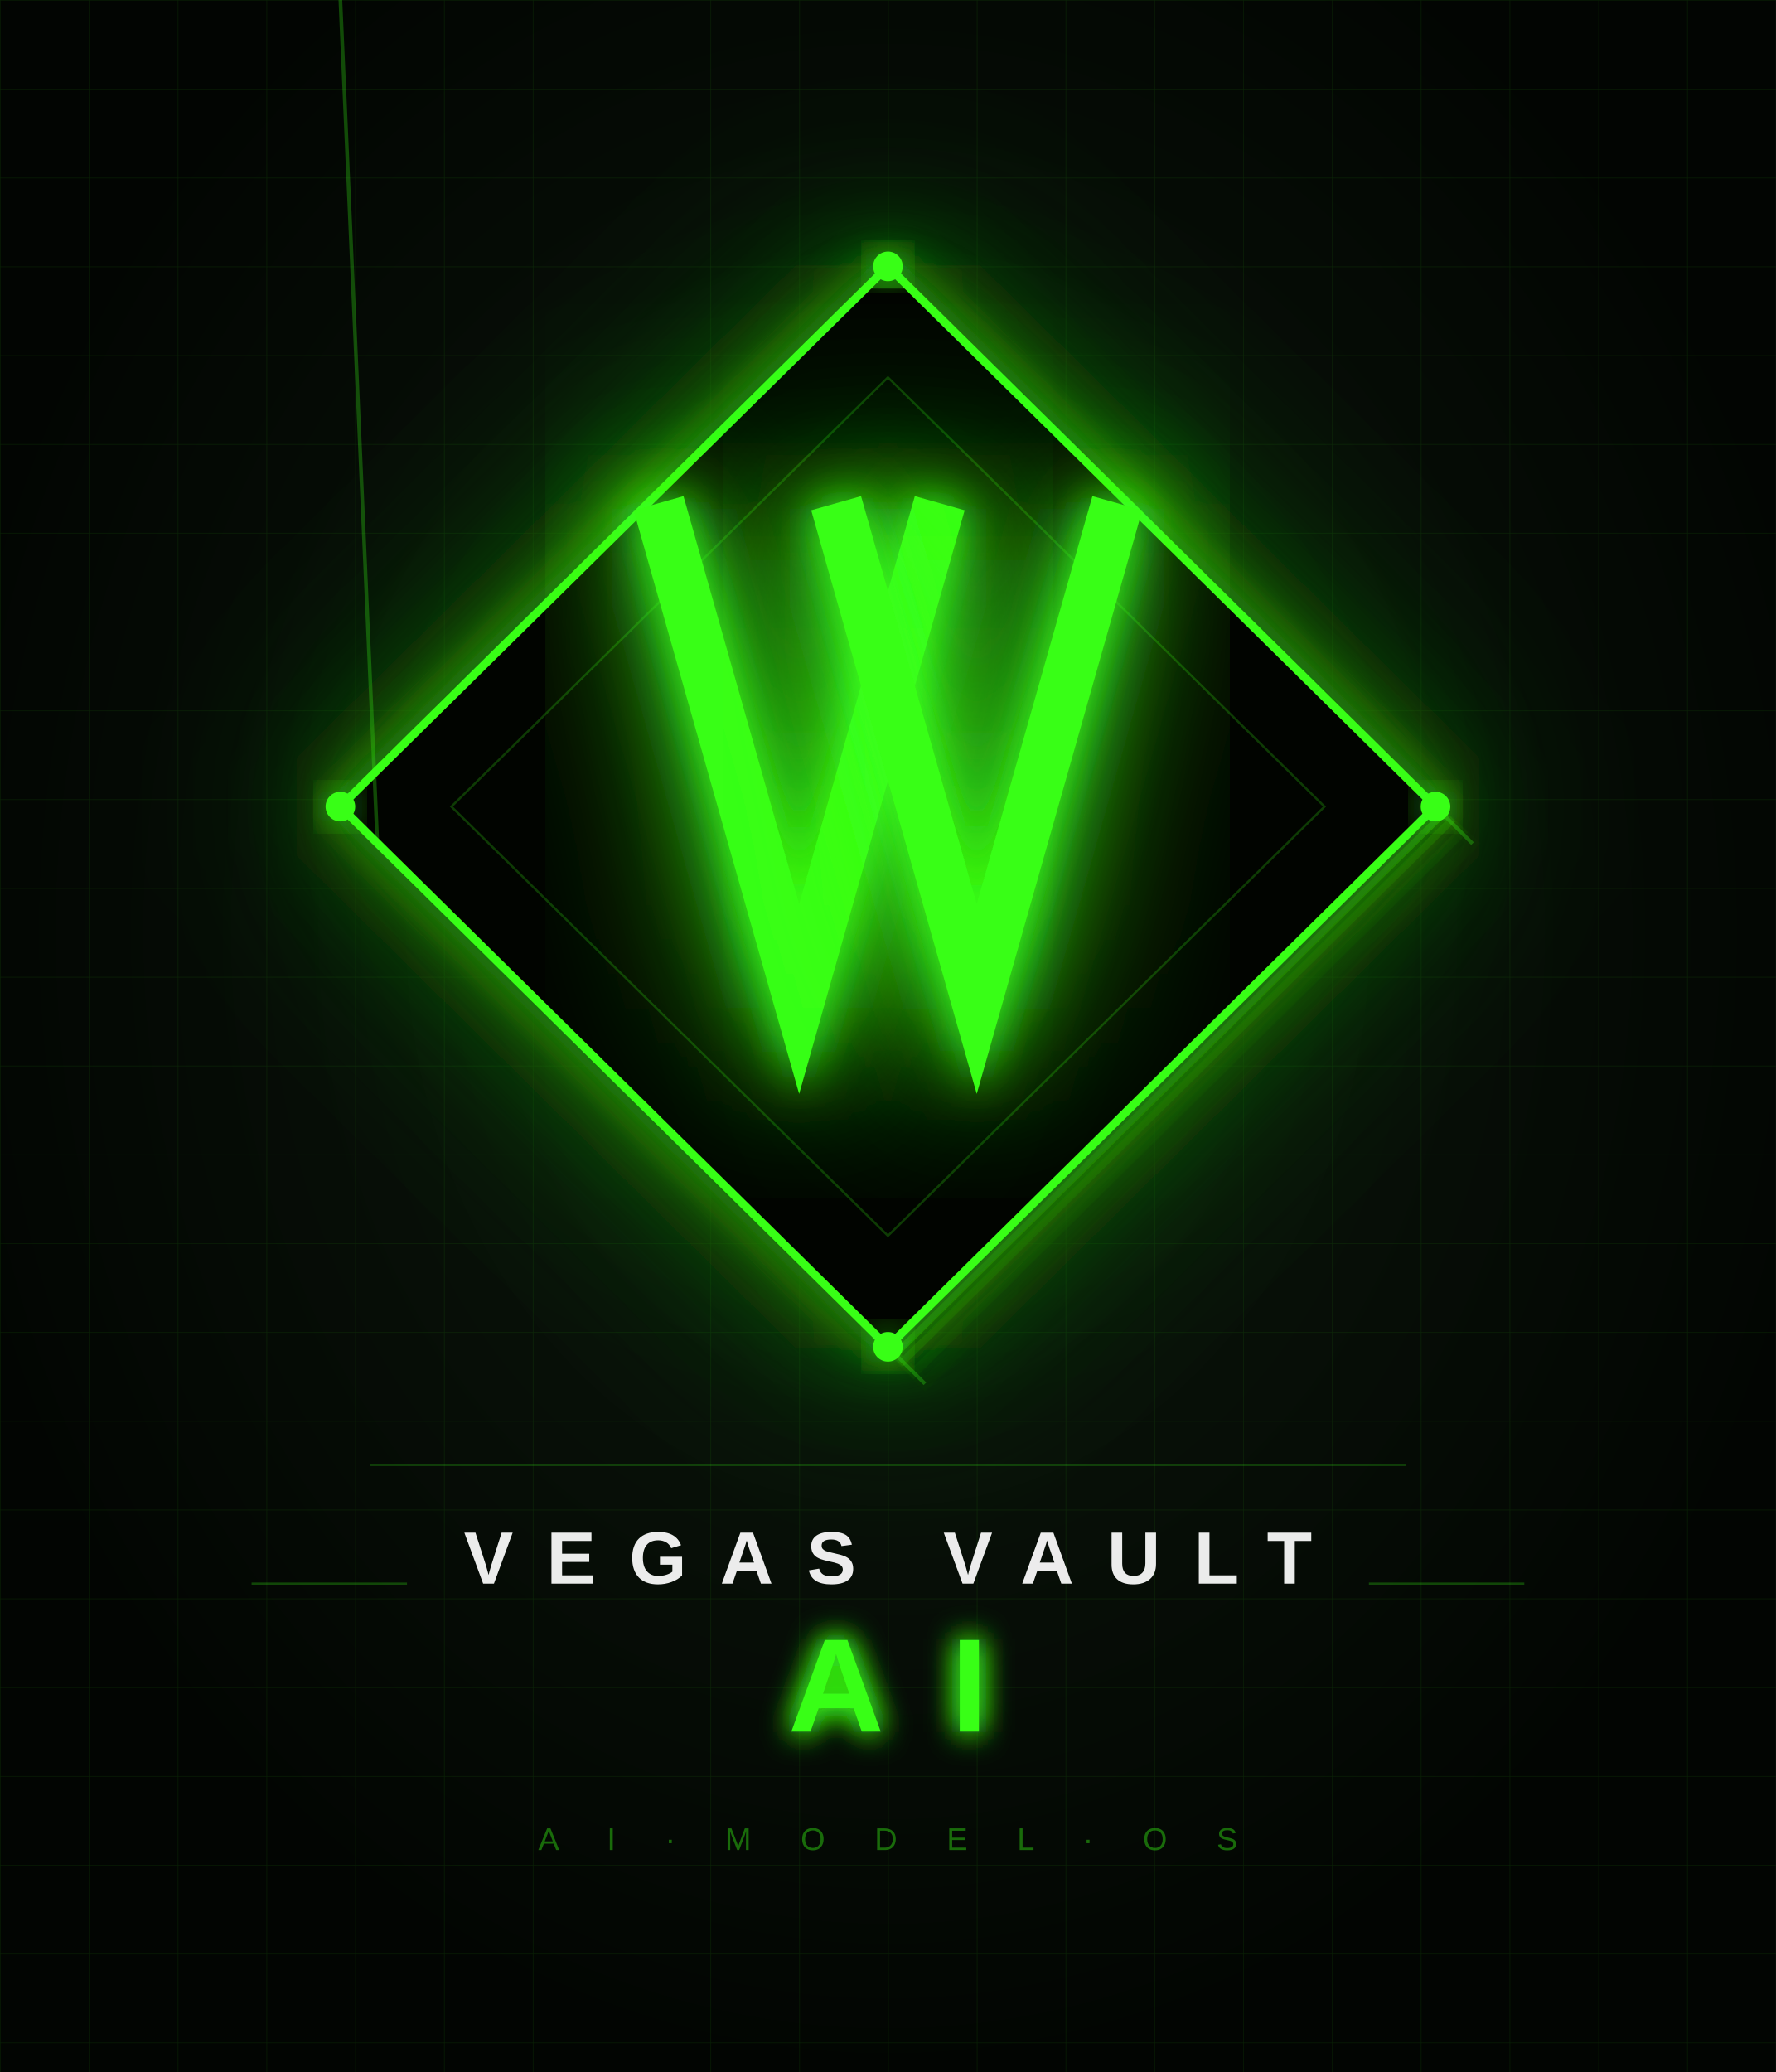
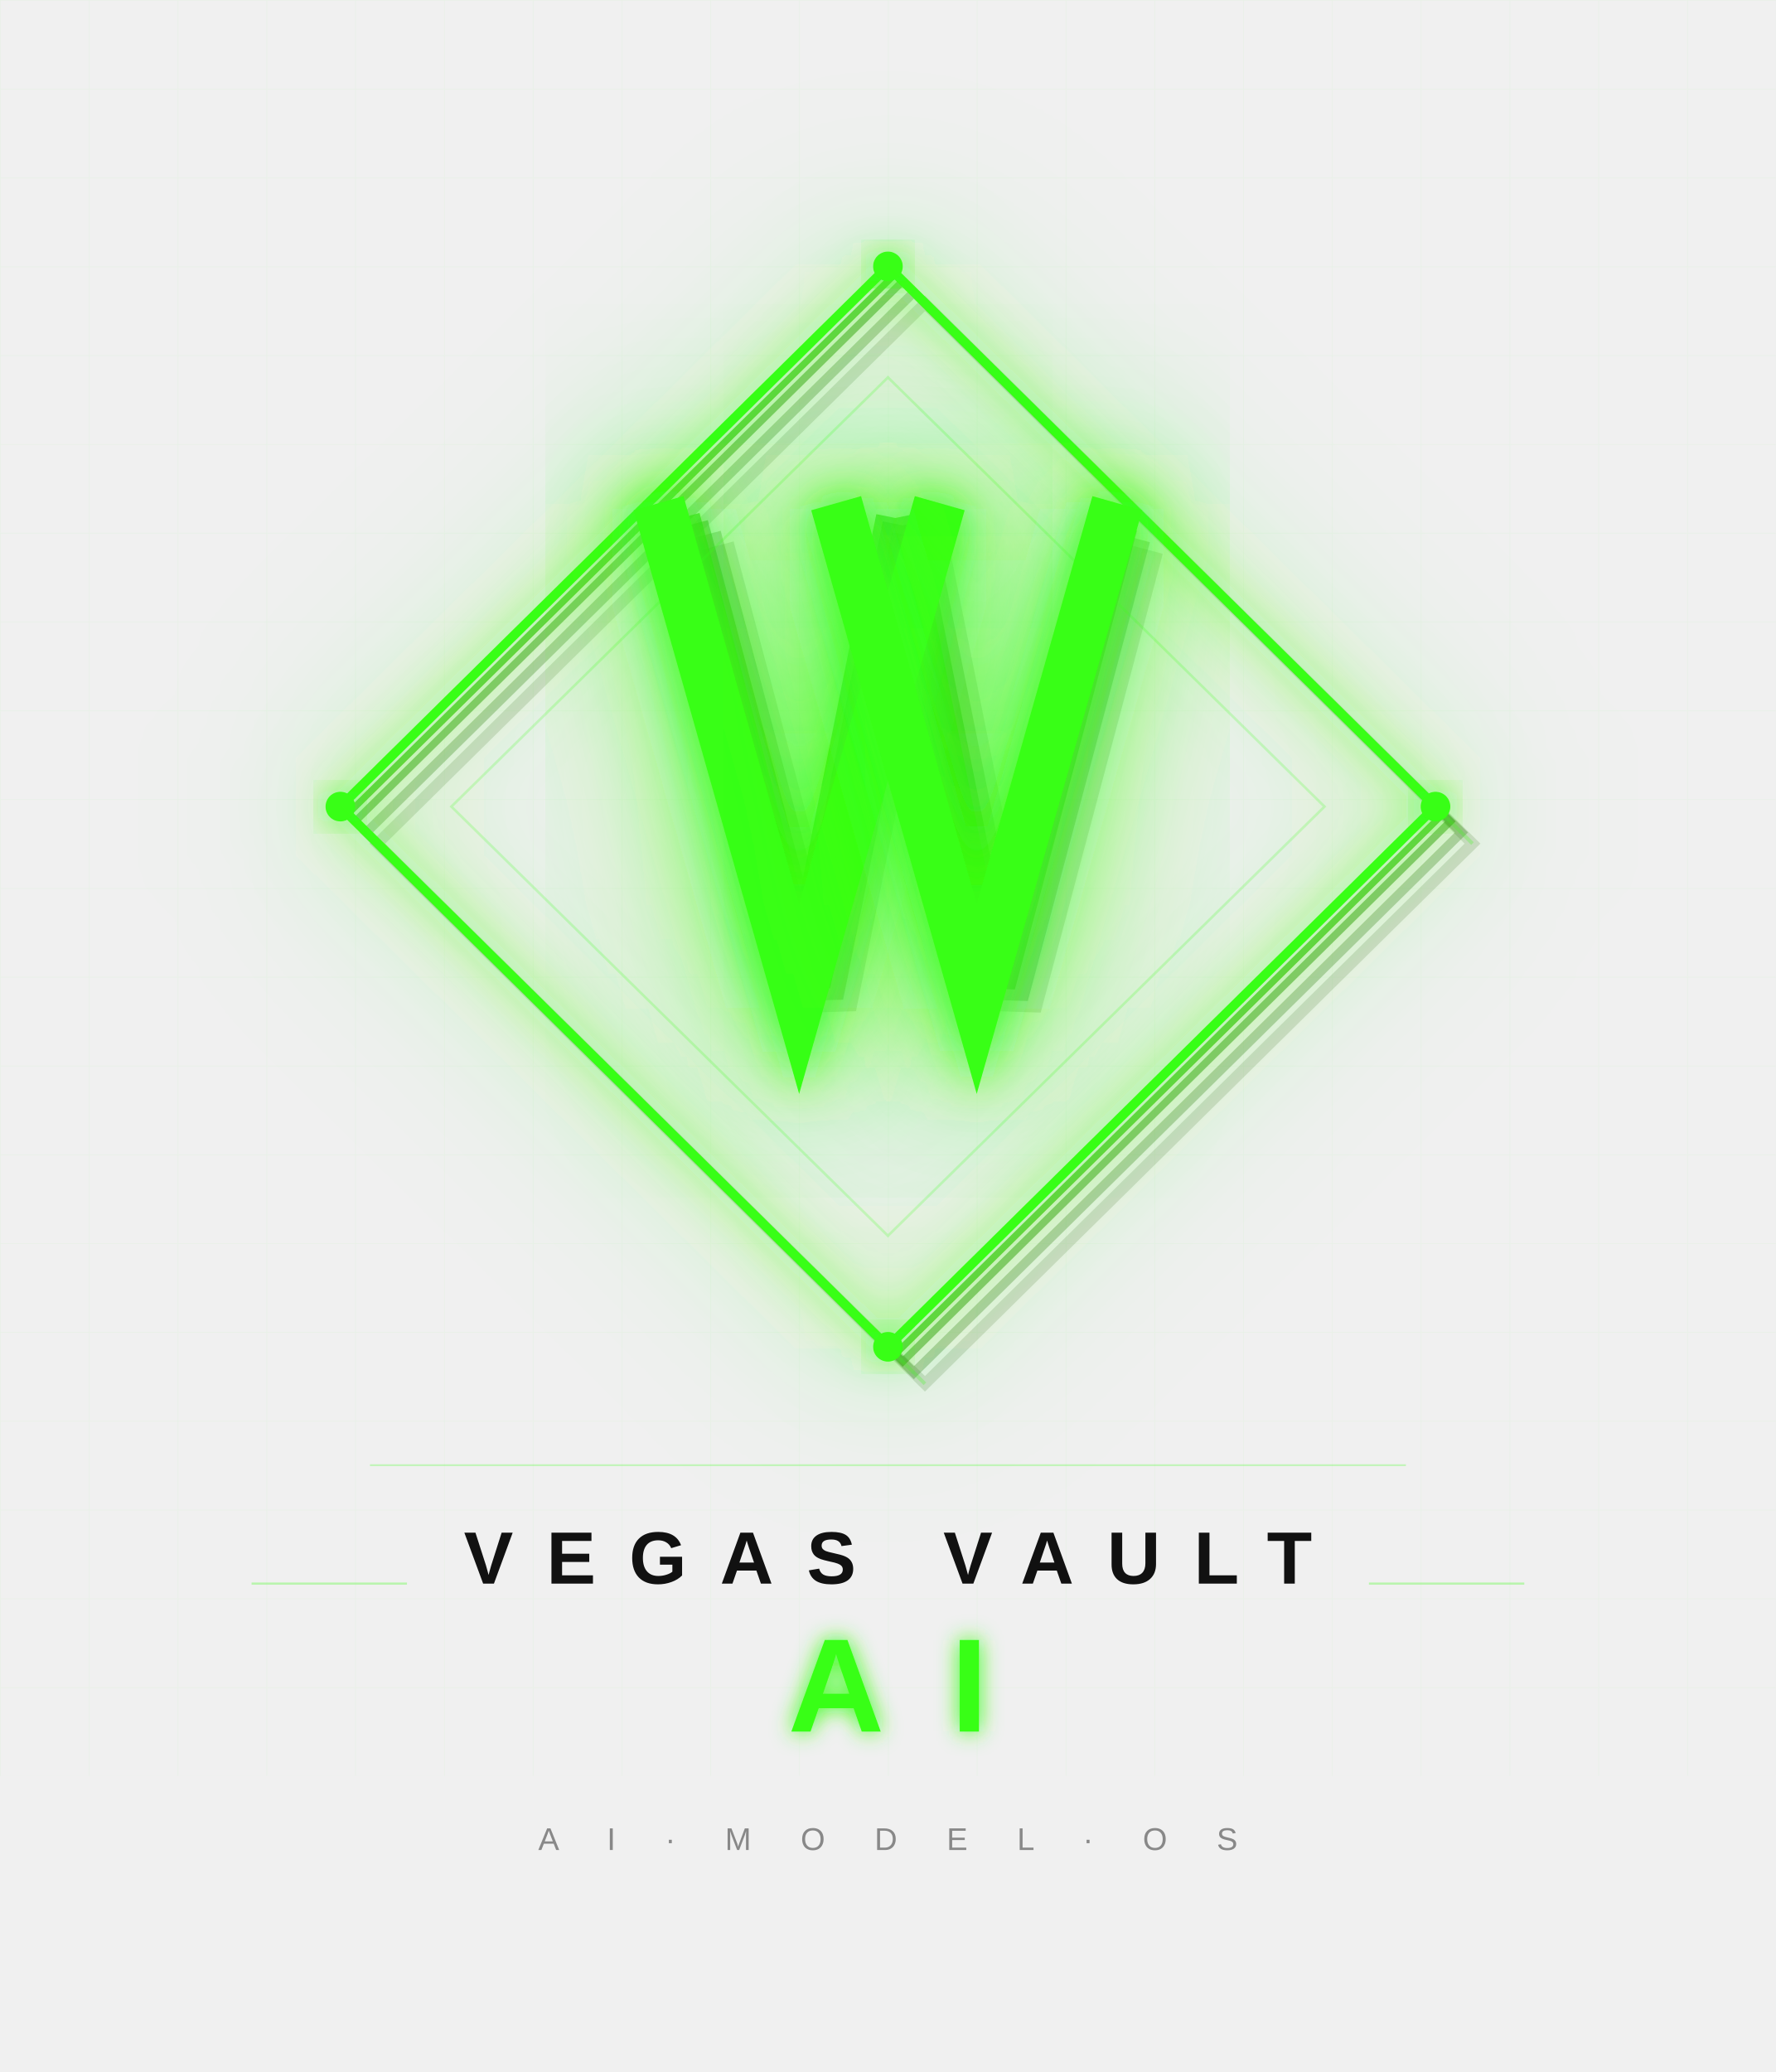
<svg xmlns="http://www.w3.org/2000/svg" width="480" height="560" viewBox="0 0 480 560">
  <defs>
    <filter id="neon" x="-40%" y="-40%" width="180%" height="180%">
      <feGaussianBlur in="SourceGraphic" stdDeviation="6" result="b1" />
      <feGaussianBlur in="SourceGraphic" stdDeviation="14" result="b2" />
      <feGaussianBlur in="SourceGraphic" stdDeviation="28" result="b3" />
      <feMerge>
        <feMergeNode in="b3" />
        <feMergeNode in="b2" />
        <feMergeNode in="b1" />
        <feMergeNode in="SourceGraphic" />
      </feMerge>
    </filter>
    <filter id="textglow" x="-20%" y="-40%" width="140%" height="180%">
-       <feGaussianBlur in="SourceGraphic" stdDeviation="4" result="b" />
+       <feGaussianBlur in="SourceGraphic" stdDeviation="3" result="b" />
      <feMerge>
-         <feMergeNode in="b" />
        <feMergeNode in="b" />
        <feMergeNode in="SourceGraphic" />
      </feMerge>
    </filter>
-     <filter id="depthglow" x="-10%" y="-10%" width="120%" height="120%">
+     <filter id="depthglow" x="-15%" y="-15%" width="130%" height="130%">
      <feGaussianBlur in="SourceGraphic" stdDeviation="2.5" result="b" />
      <feMerge>
        <feMergeNode in="b" />
        <feMergeNode in="SourceGraphic" />
      </feMerge>
    </filter>
-     <radialGradient id="vignette" cx="50%" cy="45%" r="55%">
-       <stop offset="0%" stop-color="#0d1a0d" />
-       <stop offset="100%" stop-color="#020502" />
-     </radialGradient>
-     <radialGradient id="markglow" cx="50%" cy="50%" r="50%">
-       <stop offset="0%" stop-color="#39FF14" stop-opacity="0.06" />
-       <stop offset="100%" stop-color="#39FF14" stop-opacity="0" />
-     </radialGradient>
    <pattern id="grid" width="24" height="24" patternUnits="userSpaceOnUse">
-       <path d="M 24 0 L 0 0 0 24" fill="none" stroke="#39FF14" stroke-width="0.25" opacity="0.12" />
+       <path d="M 24 0 L 0 0 0 24" fill="none" stroke="#39FF14" stroke-width="0.25" opacity="0.1" />
    </pattern>
    <linearGradient id="scanline" x1="0%" y1="0%" x2="100%" y2="0%">
      <stop offset="0%" stop-color="#39FF14" stop-opacity="0" />
-       <stop offset="50%" stop-color="#39FF14" stop-opacity="0.35" />
+       <stop offset="50%" stop-color="#39FF14" stop-opacity="0.3" />
      <stop offset="100%" stop-color="#39FF14" stop-opacity="0" />
    </linearGradient>
    <style>
      @keyframes pulse {
        0%, 100% { opacity: 1; }
-         50%       { opacity: 0.72; }
+         50%       { opacity: 0.7; }
      }
      @keyframes nodepulse {
        0%, 100% { r: 4; opacity: 1; }
-         50%       { r: 6; opacity: 0.7; }
+         50%       { r: 6; opacity: 0.65; }
      }
      @keyframes scanmove {
        0%   { transform: translateY(-20px); opacity: 0; }
        10%  { opacity: 1; }
        90%  { opacity: 1; }
        100% { transform: translateY(260px); opacity: 0; }
      }
-       .top-layer  { animation: pulse 3.4s ease-in-out infinite; }
-       .node       { animation: nodepulse 2.8s ease-in-out infinite; }
-       .scan       { animation: scanmove 4s linear infinite; }
+       .top-layer { animation: pulse 3.4s ease-in-out infinite; }
+       .node      { animation: nodepulse 2.8s ease-in-out infinite; }
+       .scan      { animation: scanmove 4s linear infinite; }
    </style>
  </defs>
-   <rect width="480" height="560" fill="#030603" />
-   <rect width="480" height="560" fill="url(#vignette)" />
-   <rect width="480" height="560" fill="url(#grid)" />
-   <ellipse cx="240" cy="218" rx="175" ry="165" fill="url(#markglow)" />
-   <g transform="translate(10,10)" opacity="0.18">
-     <path d="M240,72 L388,218 L240,364 L92,218 Z" fill="none" stroke="#0a2600" stroke-width="3" />
-     <path d="M182,138 L215,262 M215,262 L240,138 M240,138 L265,262 L298,138" fill="none" stroke="#0a2600" stroke-width="10" stroke-linecap="butt" stroke-linejoin="miter" />
+   <rect width="480" height="480" fill="url(#grid)" opacity="0.6" />
+   <g transform="translate(10,10)" opacity="0.15">
+     <path d="M240,72 L388,218 L240,364 L92,218 Z" fill="none" stroke="#1a4d00" stroke-width="3" />
+     <path d="M182,138 L215,262 L240,138 M240,138 L265,262 L298,138" fill="none" stroke="#1a4d00" stroke-width="13" stroke-linecap="butt" stroke-linejoin="miter" />
  </g>
-   <g transform="translate(7,7)" opacity="0.32">
-     <path d="M240,72 L388,218 L240,364 L92,218 Z" fill="none" stroke="#0f3d00" stroke-width="2.5" />
-     <path d="M182,138 L215,262 M215,262 L240,138 M240,138 L265,262 L298,138" fill="none" stroke="#0f3d00" stroke-width="9.5" stroke-linecap="butt" stroke-linejoin="miter" />
+   <g transform="translate(7,7)" opacity="0.28">
+     <path d="M240,72 L388,218 L240,364 L92,218 Z" fill="none" stroke="#1f6600" stroke-width="2.5" />
+     <path d="M182,138 L215,262 L240,138 M240,138 L265,262 L298,138" fill="none" stroke="#1f6600" stroke-width="12" stroke-linecap="butt" stroke-linejoin="miter" />
  </g>
-   <g transform="translate(4,4)" opacity="0.52">
-     <path d="M240,72 L388,218 L240,364 L92,218 Z" fill="none" stroke="#1a6600" stroke-width="2" />
-     <path d="M182,138 L215,262 M215,262 L240,138 M240,138 L265,262 L298,138" fill="none" stroke="#1a6600" stroke-width="9" stroke-linecap="butt" stroke-linejoin="miter" />
+   <g transform="translate(4,4)" opacity="0.48">
+     <path d="M240,72 L388,218 L240,364 L92,218 Z" fill="none" stroke="#228800" stroke-width="2" />
+     <path d="M182,138 L215,262 L240,138 M240,138 L265,262 L298,138" fill="none" stroke="#228800" stroke-width="11" stroke-linecap="butt" stroke-linejoin="miter" />
  </g>
-   <g transform="translate(2,2)" opacity="0.72">
-     <path d="M240,72 L388,218 L240,364 L92,218 Z" fill="none" stroke="#2aaa00" stroke-width="1.8" />
-     <path d="M182,138 L215,262 M215,262 L240,138 M240,138 L265,262 L298,138" fill="none" stroke="#2aaa00" stroke-width="9" stroke-linecap="butt" stroke-linejoin="miter" />
+   <g transform="translate(2,2)" opacity="0.7">
+     <path d="M240,72 L388,218 L240,364 L92,218 Z" fill="none" stroke="#2db800" stroke-width="1.8" />
+     <path d="M182,138 L215,262 L240,138 M240,138 L265,262 L298,138" fill="none" stroke="#2db800" stroke-width="10.5" stroke-linecap="butt" stroke-linejoin="miter" />
  </g>
-   <path d="M240,72 L388,218 L240,364 L92,218 Z" fill="#030603" stroke="#39FF14" stroke-width="2.2" filter="url(#neon)" />
-   <path d="M240,102 L358,218 L240,334 L122,218 Z" fill="none" stroke="#39FF14" stroke-width="0.6" opacity="0.22" />
-   <path d="M240,72 L388,218 L240,364 L92,218 Z" fill="#39FF14" opacity="0.018" />
-   <clipPath id="diamondclip">
+   <path d="M240,72 L388,218 L240,364 L92,218 Z" fill="transparent" />
+   <path d="M240,72 L388,218 L240,364 L92,218 Z" fill="none" stroke="#39FF14" stroke-width="2.5" filter="url(#neon)" />
+   <path d="M240,102 L358,218 L240,334 L122,218 Z" fill="none" stroke="#39FF14" stroke-width="0.7" opacity="0.2" />
+   <clipPath id="dclip">
    <path d="M240,72 L388,218 L240,364 L92,218 Z" />
  </clipPath>
-   <rect x="92" y="72" width="296" height="6" fill="url(#scanline)" clip-path="url(#diamondclip)" class="scan" />
+   <rect x="92" y="72" width="296" height="6" fill="url(#scanline)" clip-path="url(#dclip)" class="scan" />
  <g class="top-layer">
    <path d="M178,136 L216,270 L254,136" fill="none" stroke="#39FF14" stroke-width="14" stroke-linecap="butt" stroke-linejoin="miter" filter="url(#neon)" />
    <path d="M226,136 L264,270 L302,136" fill="none" stroke="#39FF14" stroke-width="14" stroke-linecap="butt" stroke-linejoin="miter" filter="url(#neon)" />
-     <line x1="178" y1="136" x2="302" y2="136" stroke="#39FF14" stroke-width="3.5" opacity="0.45" filter="url(#depthglow)" />
+     <line x1="178" y1="136" x2="302" y2="136" stroke="#39FF14" stroke-width="3.5" opacity="0.4" filter="url(#depthglow)" />
  </g>
  <circle cx="240" cy="72" r="4" fill="#39FF14" class="node" filter="url(#neon)" style="animation-delay:0s" />
  <circle cx="388" cy="218" r="4" fill="#39FF14" class="node" filter="url(#neon)" style="animation-delay:0.7s" />
  <circle cx="240" cy="364" r="4" fill="#39FF14" class="node" filter="url(#neon)" style="animation-delay:1.4s" />
  <circle cx="92" cy="218" r="4" fill="#39FF14" class="node" filter="url(#neon)" style="animation-delay:2.1s" />
-   <line x1="240" y1="72" x2="250" y2="82" stroke="#39FF14" stroke-width="1" opacity="0.28" />
-   <line x1="388" y1="218" x2="398" y2="228" stroke="#39FF14" stroke-width="1" opacity="0.28" />
-   <line x1="240" y1="364" x2="250" y2="374" stroke="#39FF14" stroke-width="1" opacity="0.28" />
-   <line x1="92" cy1="218" x2="102" y2="228" stroke="#39FF14" stroke-width="1" opacity="0.28" />
-   <line x1="100" y1="396" x2="380" y2="396" stroke="#39FF14" stroke-width="0.5" opacity="0.2" />
-   <text x="240" y="428" font-family="'Helvetica Neue', Arial, sans-serif" font-size="20" font-weight="800" letter-spacing="9" fill="#ffffff" text-anchor="middle" opacity="0.92">VEGAS VAULT</text>
+   <line x1="240" y1="72" x2="250" y2="82" stroke="#39FF14" stroke-width="1" opacity="0.25" />
+   <line x1="388" y1="218" x2="398" y2="228" stroke="#39FF14" stroke-width="1" opacity="0.25" />
+   <line x1="240" y1="364" x2="250" y2="374" stroke="#39FF14" stroke-width="1" opacity="0.25" />
+   <line x1="92" y1="218" x2="102" y2="228" stroke="#39FF14" stroke-width="1" opacity="0.25" />
+   <line x1="100" y1="396" x2="380" y2="396" stroke="#39FF14" stroke-width="0.5" opacity="0.25" />
+   <text x="240" y="428" font-family="'Helvetica Neue', Arial, sans-serif" font-size="20" font-weight="800" letter-spacing="9" fill="#111111" text-anchor="middle">VEGAS VAULT</text>
  <text x="240" y="468" font-family="'Helvetica Neue', Arial, sans-serif" font-size="36" font-weight="900" letter-spacing="18" fill="#39FF14" text-anchor="middle" filter="url(#textglow)">AI</text>
-   <text x="240" y="500" font-family="'Helvetica Neue', Arial, sans-serif" font-size="8.5" font-weight="400" letter-spacing="5.5" fill="#39FF14" opacity="0.4" text-anchor="middle">A I  ·  M O D E L  ·  O S</text>
-   <line x1="68" y1="428" x2="110" y2="428" stroke="#39FF14" stroke-width="0.6" opacity="0.25" />
-   <line x1="370" y1="428" x2="412" y2="428" stroke="#39FF14" stroke-width="0.6" opacity="0.25" />
+   <text x="240" y="500" font-family="'Helvetica Neue', Arial, sans-serif" font-size="8.5" font-weight="400" letter-spacing="5.5" fill="#888888" text-anchor="middle">A I  ·  M O D E L  ·  O S</text>
+   <line x1="68" y1="428" x2="110" y2="428" stroke="#39FF14" stroke-width="0.6" opacity="0.3" />
+   <line x1="370" y1="428" x2="412" y2="428" stroke="#39FF14" stroke-width="0.6" opacity="0.3" />
</svg>
